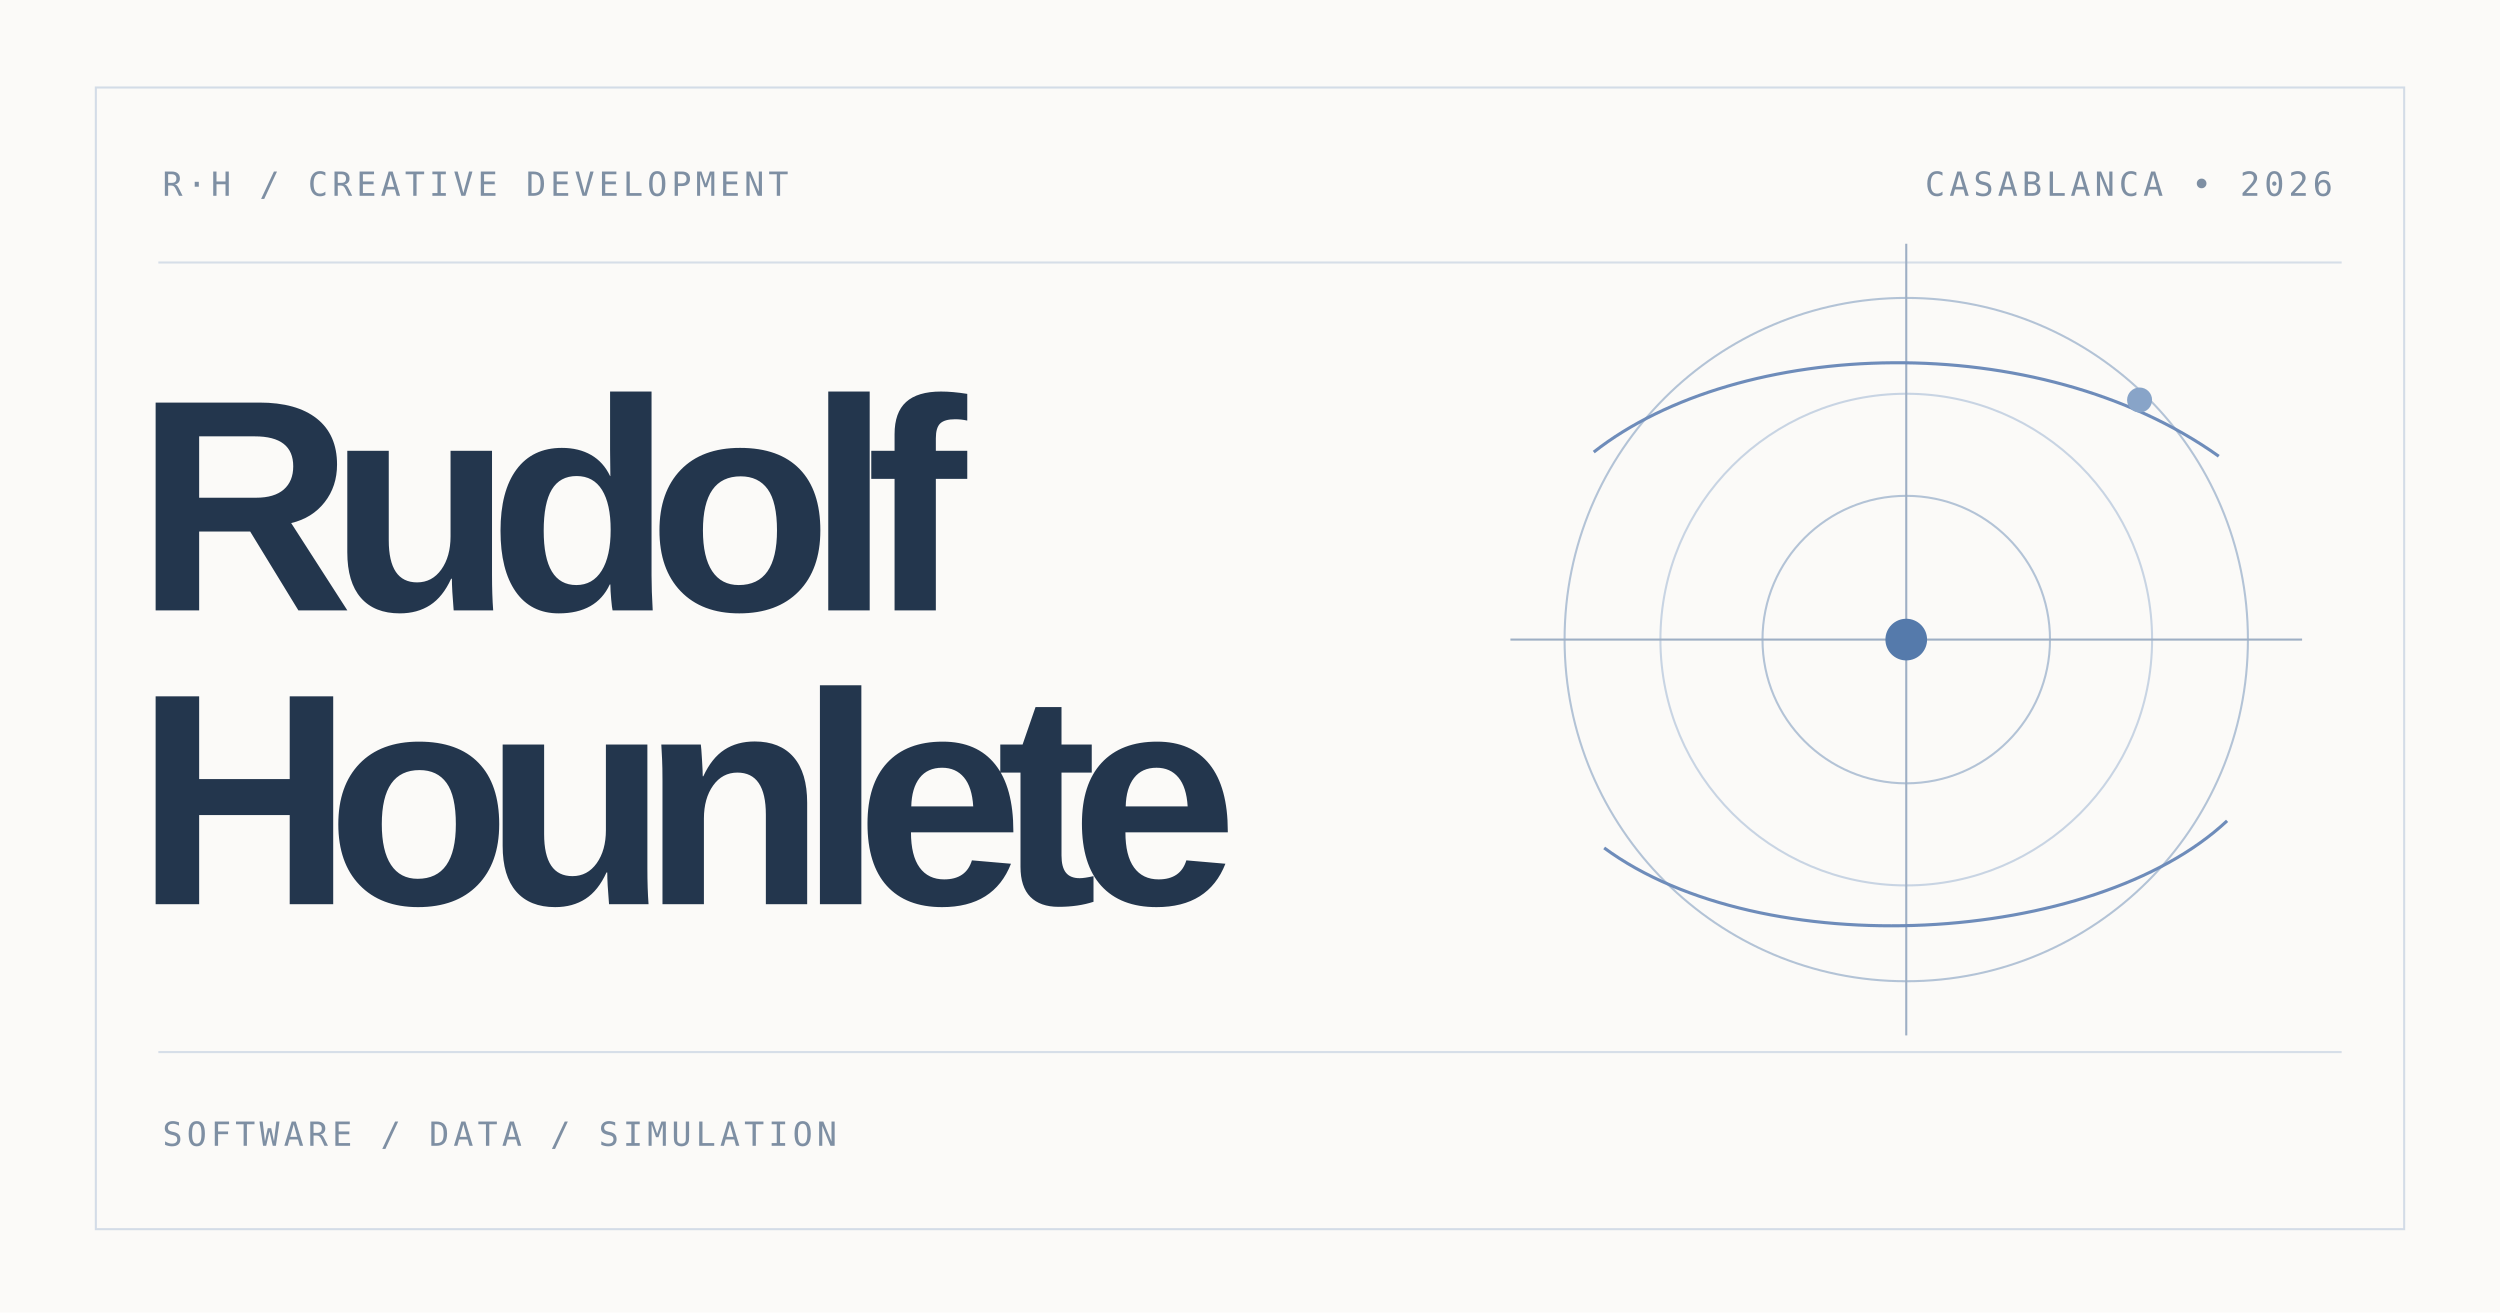
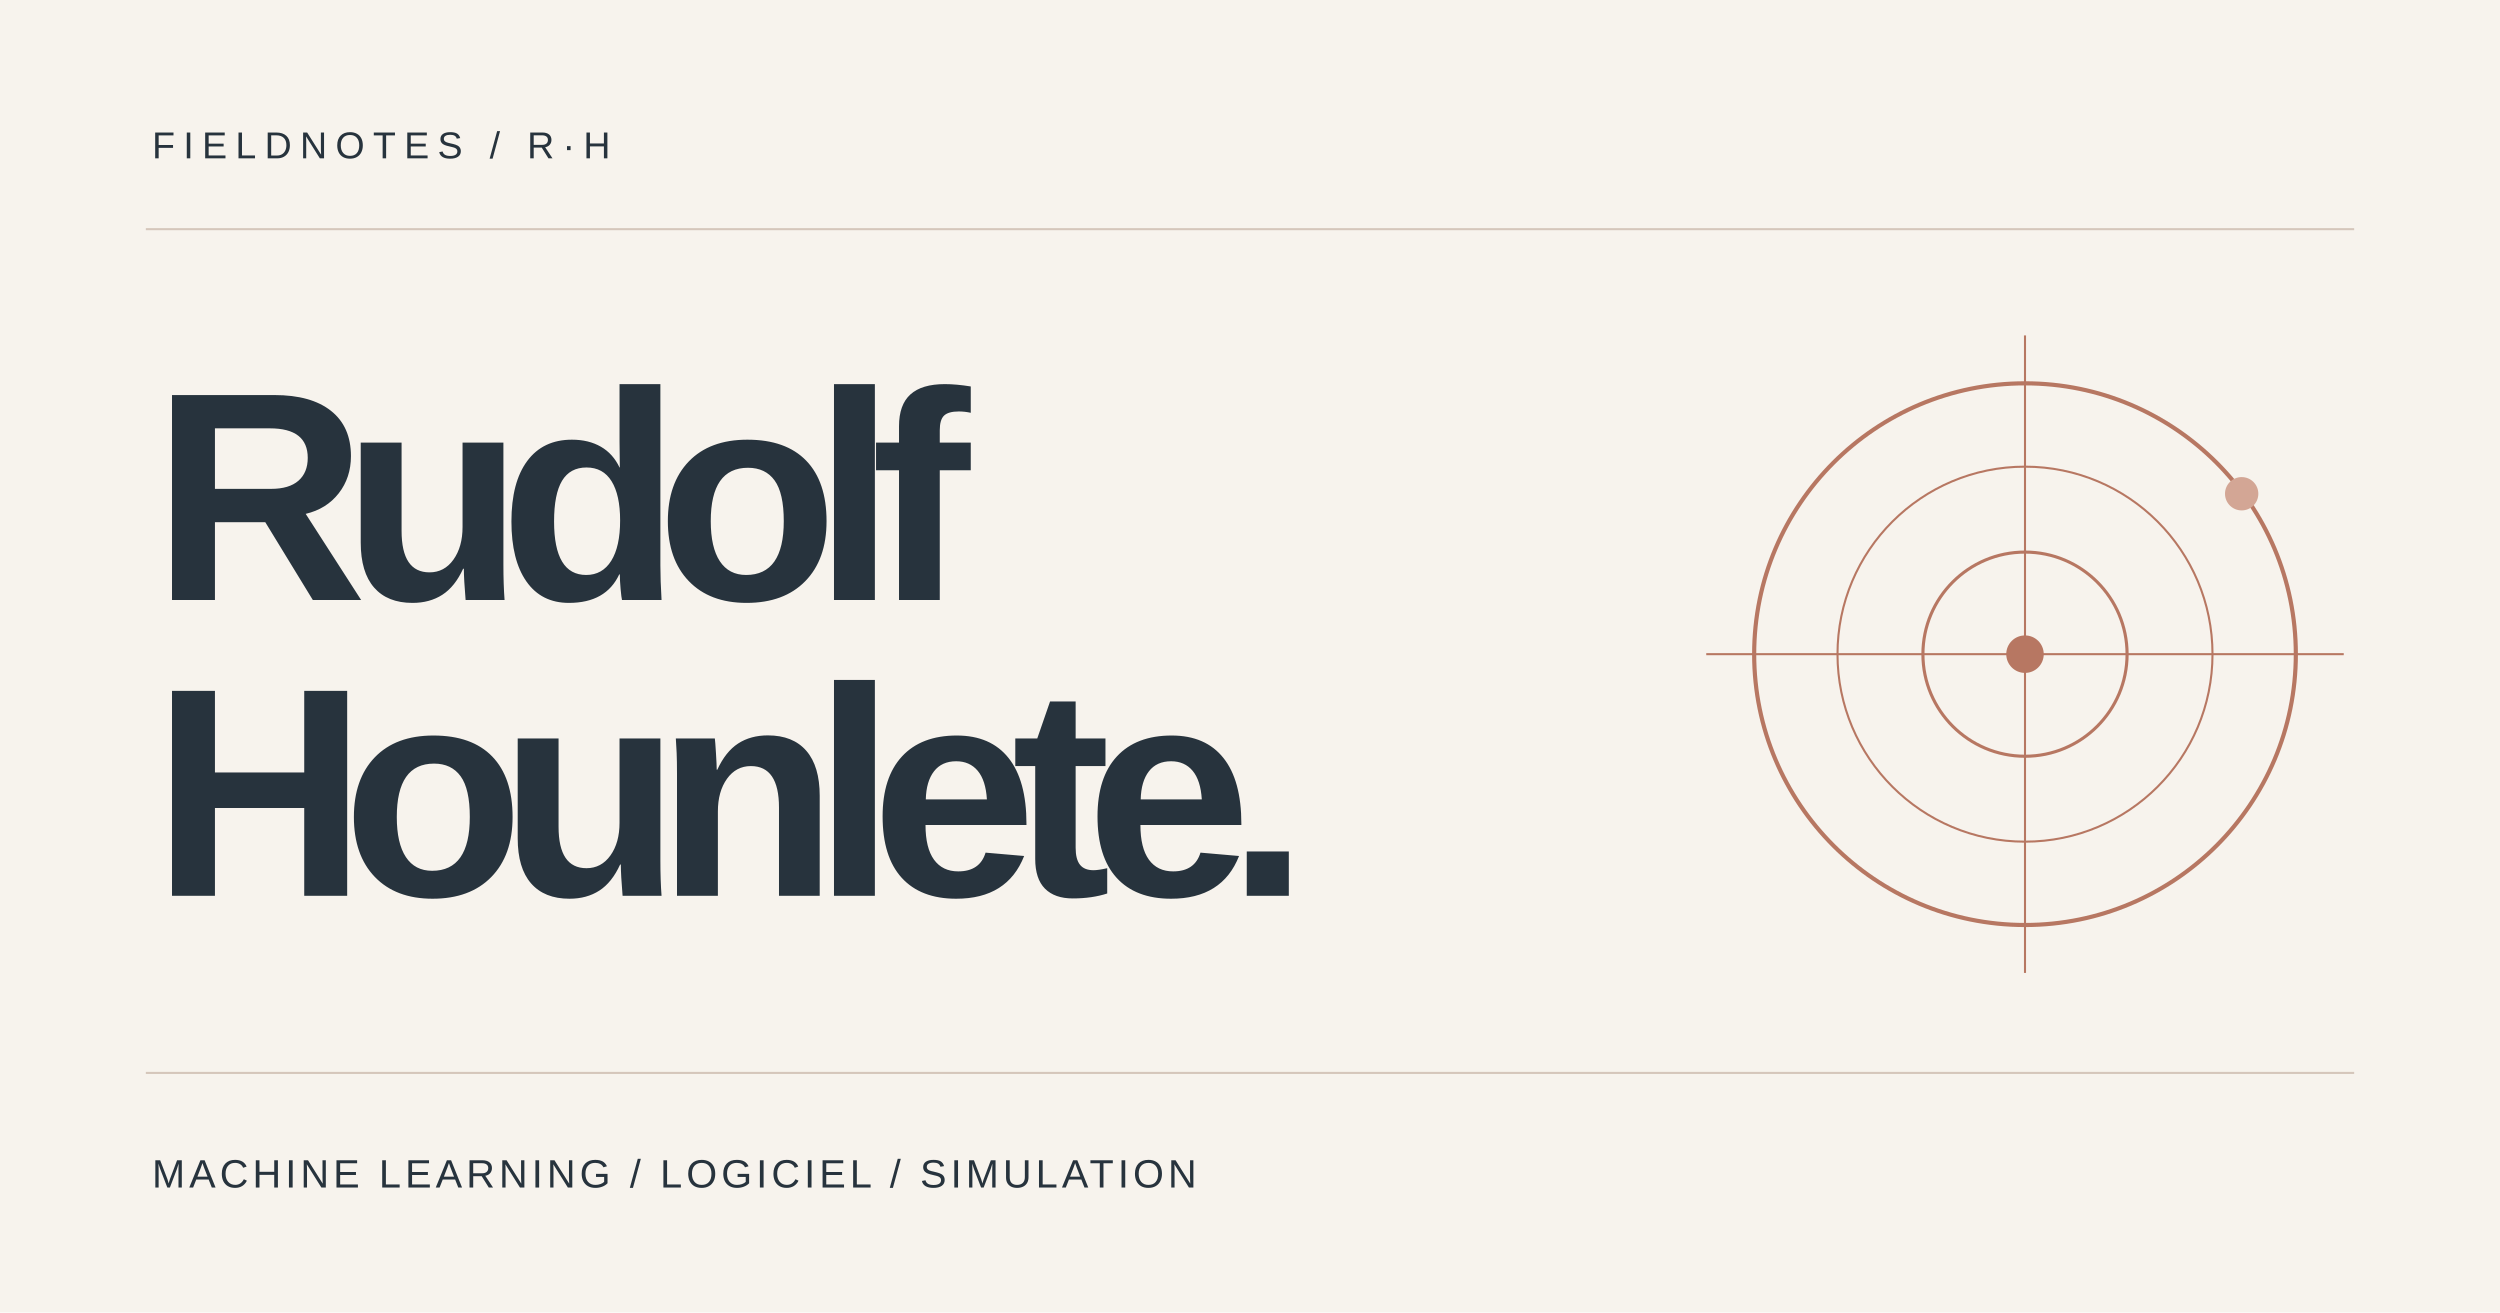
<svg xmlns="http://www.w3.org/2000/svg" width="1200" height="630" viewBox="0 0 1200 630">
-   <rect width="1200" height="630" fill="#fbfaf8" />
-   <rect x="46" y="42" width="1108" height="548" fill="none" stroke="#d3dce7" />
-   <path d="M76 126h1048M76 505h1048" stroke="#d6dee8" />
-   <g fill="#7e8fa3" font-family="monospace" font-size="16" letter-spacing="2">
-     <text x="78" y="94">R·H  /  CREATIVE DEVELOPMENT</text>
-     <text x="924" y="94">CASABLANCA • 2026</text>
-     <text x="78" y="550">SOFTWARE  /  DATA  /  SIMULATION</text>
+   <rect width="1200" height="630" fill="#f7f3ed" />
+   <path d="M70 110H1130M70 515H1130" stroke="#d5c6bb" />
+   <g font-family="Arial,Helvetica,sans-serif" fill="#27333d">
+     <text x="73" y="76" font-size="18" letter-spacing="4">FIELDNOTES / R·H</text>
+     <text x="73" y="288" font-size="143" font-weight="600" letter-spacing="-12">Rudolf</text>
+     <text x="73" y="430" font-size="143" font-weight="600" letter-spacing="-12">Hounlete.</text>
+     <text x="73" y="570" font-size="19" letter-spacing="2">MACHINE LEARNING / LOGICIEL / SIMULATION</text>
  </g>
-   <g font-family="Arial,Helvetica,sans-serif" font-weight="600" fill="#23364d">
-     <text x="65" y="293" font-size="145" letter-spacing="-12">Rudolf</text>
-     <text x="65" y="434" font-size="145" letter-spacing="-13">Hounlete</text>
+   <g fill="none" stroke="#b77762">
+     <circle cx="972" cy="314" r="130" stroke-width="2" />
+     <circle cx="972" cy="314" r="90" stroke-width="1" />
+     <circle cx="972" cy="314" r="49" stroke-width="1.5" />
+     <path d="M819 314H1125M972 161V467" stroke-width="1" />
  </g>
-   <g transform="translate(915 307)" fill="none">
-     <circle r="164" stroke="#b3c3d6" />
-     <circle r="118" stroke="#c8d4e3" />
-     <circle r="69" stroke="#b3c3d6" />
-     <path d="M-190 0H190M0-190V190" stroke="#9eafc4" />
-     <path d="M-150-90C-80-145 63-150 150-88M-145 100C-69 156 90 147 154 87" stroke="#6e8cba" stroke-width="1.5" />
-     <circle r="10" fill="#557aab" stroke="none" />
-     <circle cx="112" cy="-115" r="6" fill="#88a4c8" stroke="none" />
-   </g>
+   <circle cx="972" cy="314" r="9" fill="#b77762" />
+   <circle cx="1076" cy="237" r="8" fill="#d3a695" />
</svg>
